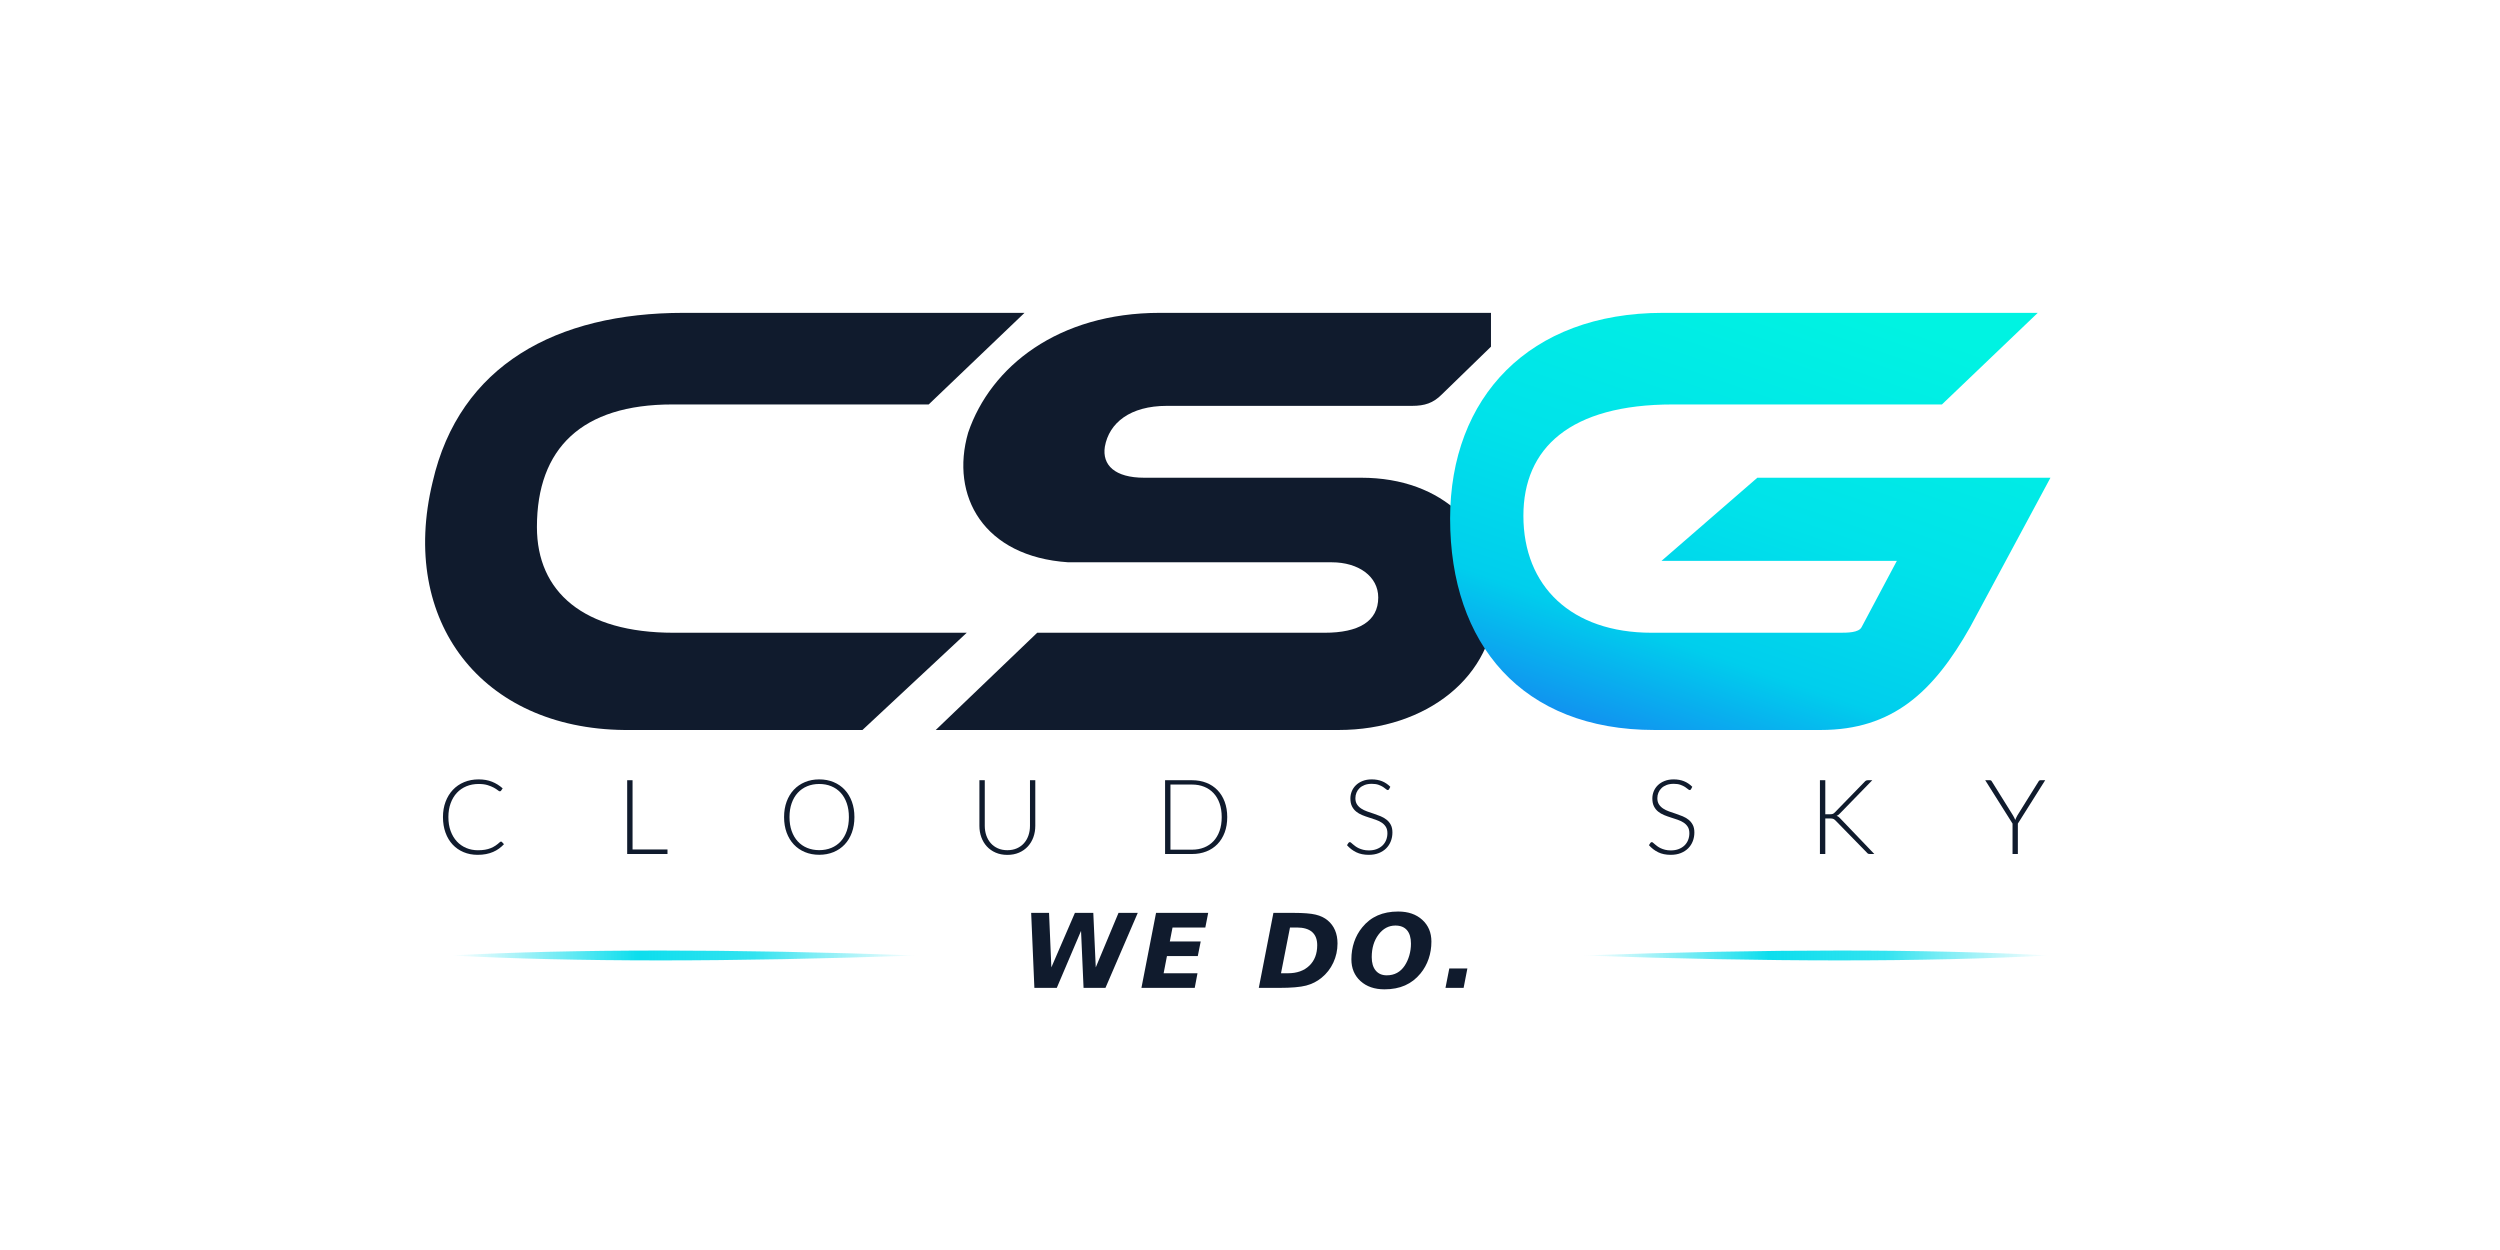
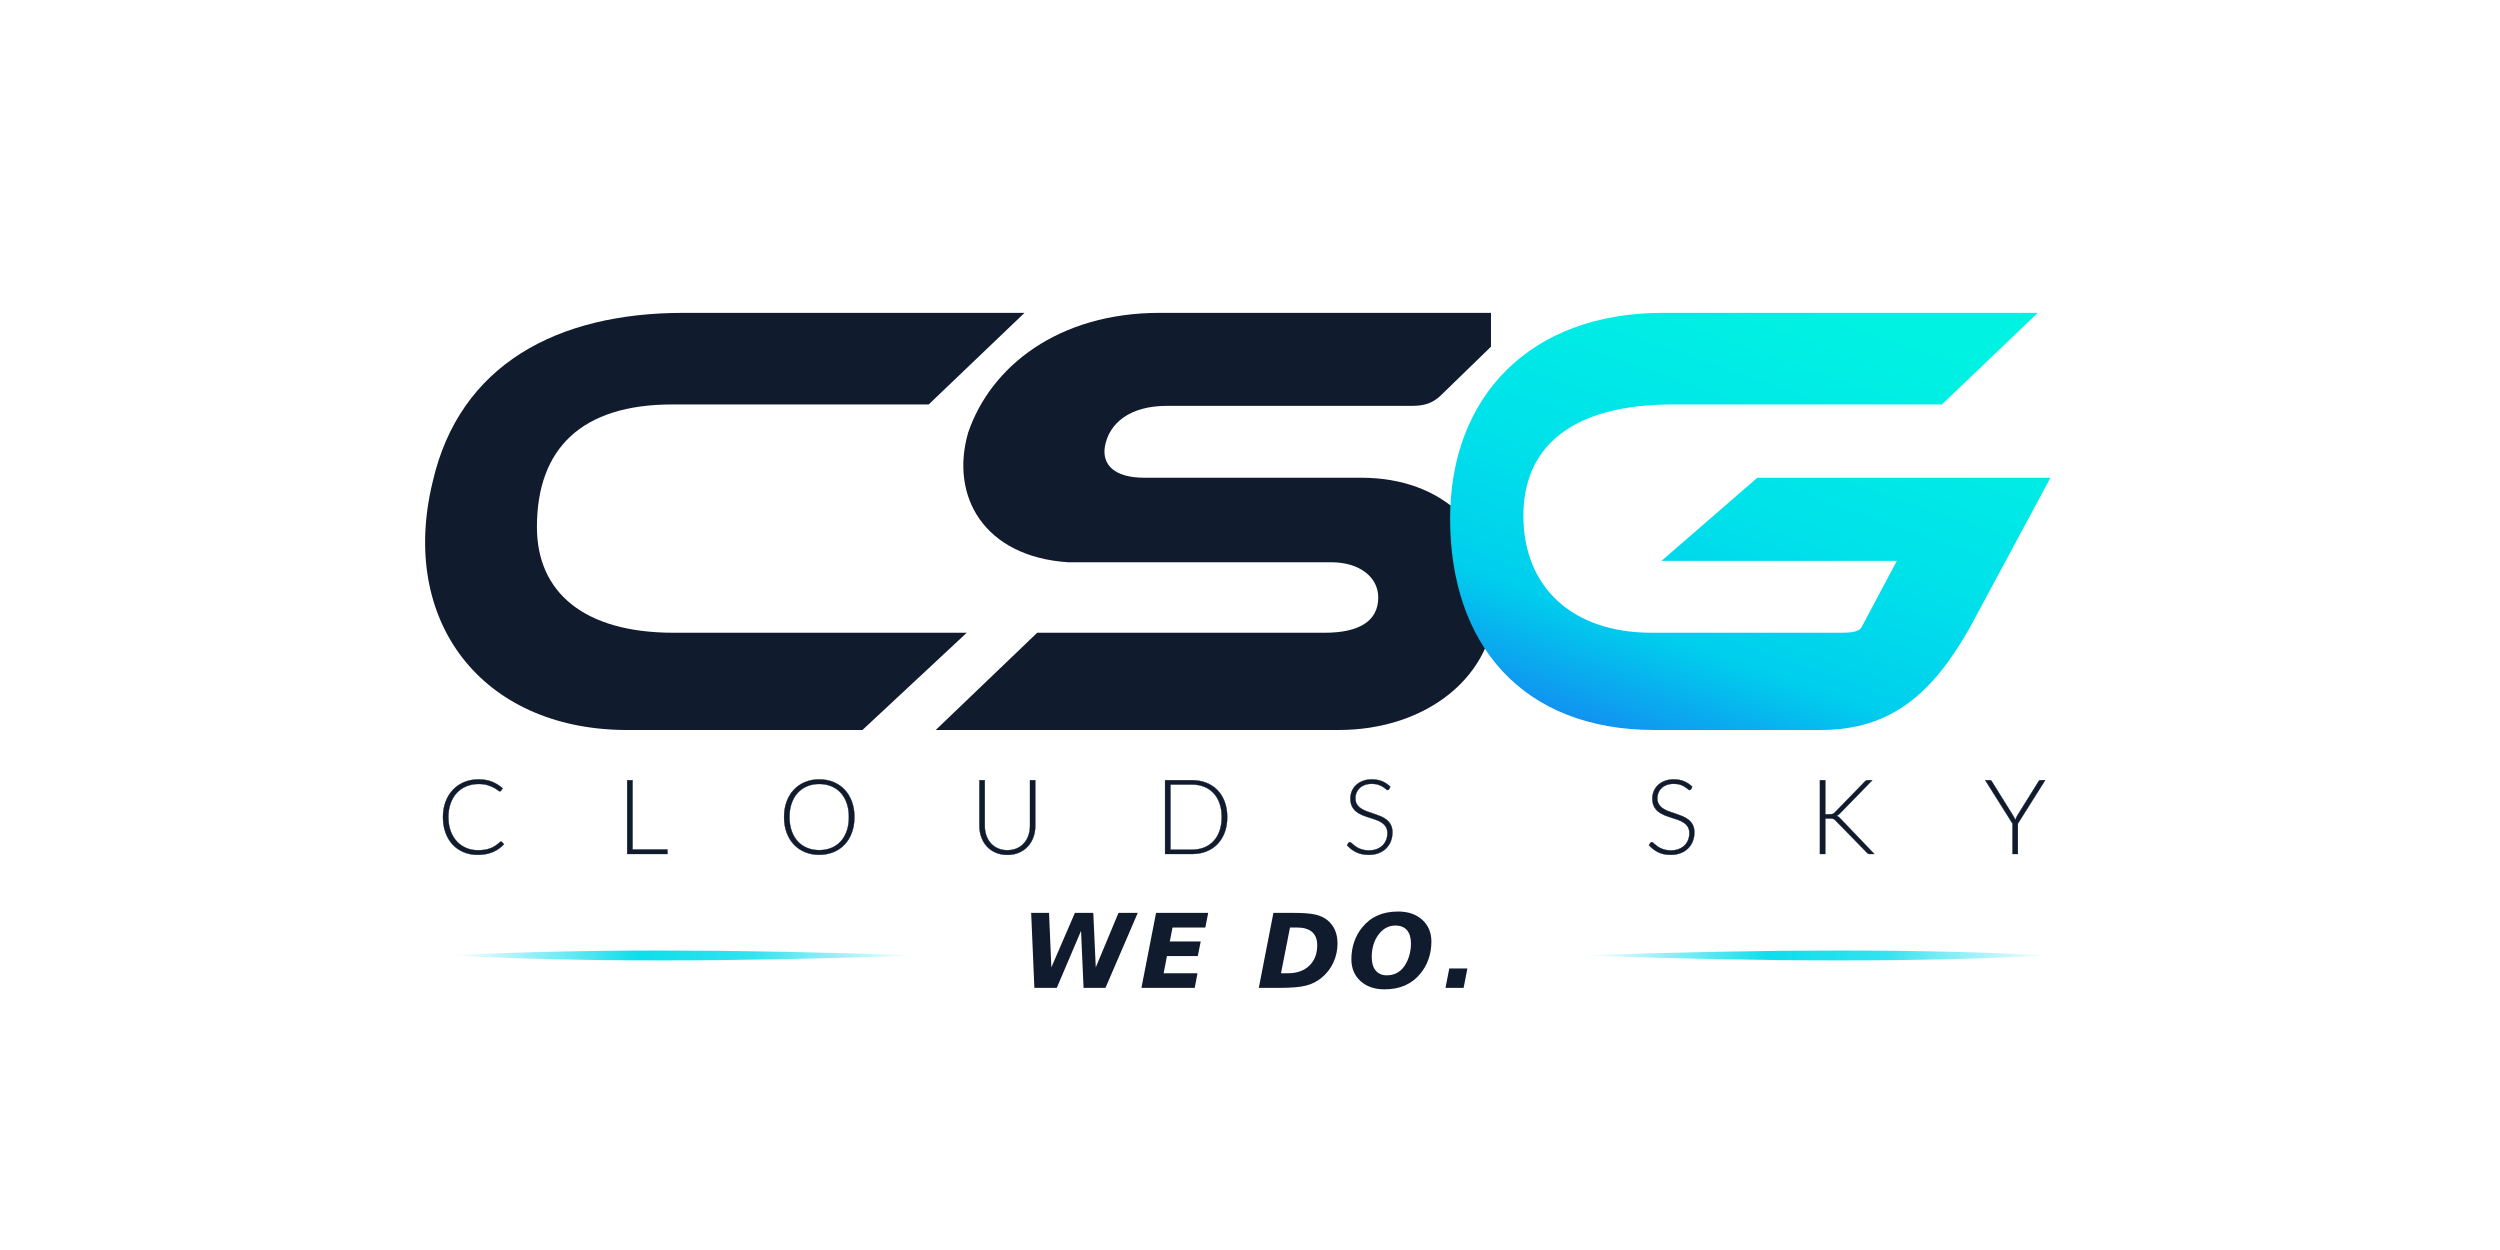
<svg xmlns="http://www.w3.org/2000/svg" viewBox="0 0 1774 887" role="img" aria-labelledby="title description">
  <defs>
    <linearGradient id="gFill" x1="70%" y1="0%" x2="20%" y2="100%">
      <stop offset="0%" stop-color="#00F3E2" />
      <stop offset="46%" stop-color="#00E2EA" />
      <stop offset="76%" stop-color="#00CEED" />
      <stop offset="100%" stop-color="#138BF0" />
    </linearGradient>
    <linearGradient id="softC" x1="0%" y1="0%" x2="100%" y2="100%">
      <stop stop-color="#0B5C88" stop-opacity=".85" />
      <stop offset="60%" stop-color="#62E8F4" stop-opacity=".6" />
      <stop offset="100%" stop-color="#62E8F4" stop-opacity="0" />
    </linearGradient>
    <linearGradient id="softG" x1="0%" y1="0%" x2="100%" y2="100%">
      <stop stop-color="#1678E4" stop-opacity="0" />
      <stop offset="60%" stop-color="#1678E4" stop-opacity=".36" />
      <stop offset="100%" stop-color="#1678E4" stop-opacity="0" />
    </linearGradient>
    <linearGradient id="accent" x1="0" x2="1">
      <stop offset="0%" stop-color="#00DCEC" stop-opacity="0" />
      <stop offset="40%" stop-color="#00DCEC" stop-opacity=".95" />
      <stop offset="65%" stop-color="#00DCEC" stop-opacity=".8" />
      <stop offset="100%" stop-color="#00DCEC" stop-opacity="0" />
    </linearGradient>
  </defs>
  <rect width="1774" height="887" fill="#FFFFFF" />
  <path d="M 727 222 L 485 222 C 395 222 326 259 307 342 C 283 441 342 517 443 518 L 612 518 L 686 449 L 478 449 C 414 449 381 420 381 374 C 381 318 413 287 477 287 L 659 287 Z" fill="#101B2D" />
  <path d="M 1058 222 L 823 222 C 751 222 703 260 687 307 C 674 352 698 395 758 399 L 945 399 C 964 399 978 409 978 424 C 978 441 964 449 940 449 L 736 449 L 664 518 L 950 518 C 1012 518 1061 480 1061 426 C 1061 376 1024 339 966 339 L 812 339 C 791 339 782 330 784 317 C 787 300 802 288 828 288 L 1002 288 C 1011 288 1017 286 1023 280 L 1058 246 Z" fill="#101B2D" />
  <path d="M 1446 222 L 1180 222 C 1085 222 1029 282 1029 368 C 1029 457 1080 518 1174 518 L 1292 518 C 1343 518 1372 491 1398 445 L 1455 339 L 1247 339 L 1179 398 L 1346 398 L 1321 445 C 1319 449 1311 449 1305 449 L 1172 449 C 1115 449 1081 416 1081 366 C 1081 318 1114 287 1187 287 L 1378 287 Z" fill="url(#gFill)" />
-   <g fill="#101B2D">
+   <g fill="#101B2D" stroke="#101B2D" stroke-width="6" stroke-linejoin="round" paint-order="stroke fill">
    <path d="M1230 238Q1240 238 1247 231L1287 188Q1243 141 1191.5 103.5Q1140 66 1078.5 39.5Q1017 13 943.5 -1.5Q870 -16 782 -16Q635 -16 512.5 35.5Q390 87 302.0 181.5Q214 276 165.5 410.0Q117 544 117 708Q117 869 167.0 1002.0Q217 1135 307.0 1230.5Q397 1326 523.0 1378.5Q649 1431 801 1431Q946 1431 1058.0 1386.0Q1170 1341 1262 1259L1231 1214Q1223 1202 1206 1202Q1194 1202 1167.0 1224.0Q1140 1246 1092.0 1272.5Q1044 1299 972.5 1321.0Q901 1343 801 1343Q673 1343 566.5 1299.0Q460 1255 383.5 1173.0Q307 1091 264.0 973.0Q221 855 221 708Q221 558 264.5 440.0Q308 322 384.0 240.5Q460 159 563.5 115.5Q667 72 787 72Q863 72 922.5 82.0Q982 92 1032.0 112.0Q1082 132 1125.0 161.0Q1168 190 1210 229Q1215 233 1220.0 235.5Q1225 238 1230 238Z" transform="translate(310.000 606.000) scale(0.037 -0.037)" />
    <path d="M982 87V0H209V1415H312V87Z" transform="translate(437.316 606.000) scale(0.037 -0.037)" />
    <path d="M1466 708Q1466 544 1417.0 410.5Q1368 277 1279.0 182.5Q1190 88 1065.5 36.5Q941 -15 791 -15Q641 -15 517.0 36.5Q393 88 304.0 182.5Q215 277 166.0 410.5Q117 544 117 708Q117 871 166.0 1004.5Q215 1138 304.0 1232.5Q393 1327 517.0 1379.0Q641 1431 791 1431Q941 1431 1065.5 1379.5Q1190 1328 1279.0 1233.0Q1368 1138 1417.0 1004.5Q1466 871 1466 708ZM1360 708Q1360 856 1319.0 974.0Q1278 1092 1203.0 1174.0Q1128 1256 1023.0 1299.5Q918 1343 791 1343Q665 1343 560.0 1299.5Q455 1256 379.5 1174.0Q304 1092 262.5 974.0Q221 856 221 708Q221 559 262.5 441.5Q304 324 379.5 242.0Q455 160 560.0 117.0Q665 74 791 74Q918 74 1023.0 117.0Q1128 160 1203.0 242.0Q1278 324 1319.0 441.5Q1360 559 1360 708Z" transform="translate(552.053 606.000) scale(0.037 -0.037)" />
    <path d="M727 73Q829 73 909.5 108.5Q990 144 1046.0 207.0Q1102 270 1131.5 355.5Q1161 441 1161 540V1415H1263V540Q1263 423 1226.0 321.5Q1189 220 1119.5 144.5Q1050 69 950.5 26.0Q851 -17 727 -17Q603 -17 503.5 26.0Q404 69 334.5 144.5Q265 220 228.0 321.5Q191 423 191 540V1415H294V541Q294 442 323.5 356.5Q353 271 408.5 208.0Q464 145 544.5 109.0Q625 73 727 73Z" transform="translate(687.916 606.000) scale(0.037 -0.037)" />
    <path d="M1401 708Q1401 544 1352.0 413.0Q1303 282 1214.0 190.0Q1125 98 1000.5 49.0Q876 0 726 0H209V1415H726Q876 1415 1000.5 1366.0Q1125 1317 1214.0 1225.0Q1303 1133 1352.0 1002.0Q1401 871 1401 708ZM1295 708Q1295 856 1254.0 972.0Q1213 1088 1138.0 1168.0Q1063 1248 958.0 1290.0Q853 1332 726 1332H312V83H726Q853 83 958.0 125.0Q1063 167 1138.0 247.0Q1213 327 1254.0 443.0Q1295 559 1295 708Z" transform="translate(819.007 606.000) scale(0.037 -0.037)" />
    <path d="M896 1243Q887 1226 870 1226Q857 1226 836.5 1244.5Q816 1263 781.0 1285.5Q746 1308 693.5 1327.0Q641 1346 564 1346Q487 1346 428.5 1324.0Q370 1302 330.5 1264.0Q291 1226 270.5 1176.0Q250 1126 250 1071Q250 999 280.5 952.0Q311 905 361.0 872.0Q411 839 474.5 816.5Q538 794 605.0 772.0Q672 750 735.5 723.5Q799 697 849.0 657.0Q899 617 929.5 558.5Q960 500 960 413Q960 324 929.5 245.5Q899 167 841.0 109.0Q783 51 699.0 17.5Q615 -16 507 -16Q367 -16 266.0 33.5Q165 83 89 169L117 213Q129 228 145 228Q154 228 168.0 216.0Q182 204 202.0 186.5Q222 169 250.0 148.5Q278 128 315.0 110.5Q352 93 400.0 81.0Q448 69 509 69Q593 69 659.0 94.5Q725 120 770.5 164.0Q816 208 840.0 268.5Q864 329 864 398Q864 473 833.5 521.5Q803 570 753.0 602.5Q703 635 639.5 657.0Q576 679 509.0 700.0Q442 721 378.5 747.0Q315 773 265.0 813.5Q215 854 184.5 914.5Q154 975 154 1066Q154 1137 181.0 1203.0Q208 1269 260.0 1319.5Q312 1370 388.5 1400.5Q465 1431 563 1431Q673 1431 760.5 1396.0Q848 1361 920 1289Z" transform="translate(952.539 606.000) scale(0.037 -0.037)" />
    <path d="M896 1243Q887 1226 870 1226Q857 1226 836.5 1244.5Q816 1263 781.0 1285.5Q746 1308 693.5 1327.0Q641 1346 564 1346Q487 1346 428.5 1324.0Q370 1302 330.5 1264.0Q291 1226 270.5 1176.0Q250 1126 250 1071Q250 999 280.5 952.0Q311 905 361.0 872.0Q411 839 474.5 816.5Q538 794 605.0 772.0Q672 750 735.5 723.5Q799 697 849.0 657.0Q899 617 929.5 558.5Q960 500 960 413Q960 324 929.5 245.5Q899 167 841.0 109.0Q783 51 699.0 17.5Q615 -16 507 -16Q367 -16 266.0 33.5Q165 83 89 169L117 213Q129 228 145 228Q154 228 168.0 216.0Q182 204 202.0 186.5Q222 169 250.0 148.5Q278 128 315.0 110.5Q352 93 400.0 81.0Q448 69 509 69Q593 69 659.0 94.5Q725 120 770.5 164.0Q816 208 840.0 268.5Q864 329 864 398Q864 473 833.5 521.5Q803 570 753.0 602.5Q703 635 639.5 657.0Q576 679 509.0 700.0Q442 721 378.5 747.0Q315 773 265.0 813.5Q215 854 184.5 914.5Q154 975 154 1066Q154 1137 181.0 1203.0Q208 1269 260.0 1319.5Q312 1370 388.5 1400.5Q465 1431 563 1431Q673 1431 760.5 1396.0Q848 1361 920 1289Z" transform="translate(1166.805 606.000) scale(0.037 -0.037)" />
    <path d="M312 762H396Q415 762 429.0 763.5Q443 765 454.5 769.0Q466 773 475.5 780.5Q485 788 496 799L1067 1386Q1082 1403 1096.5 1409.0Q1111 1415 1131 1415H1213L595 780Q576 760 561.5 749.0Q547 738 529 731Q550 725 567.0 712.5Q584 700 601 680L1252 0H1169Q1143 0 1131.5 6.5Q1120 13 1109 27L511 639Q500 650 490.5 658.0Q481 666 469.5 671.5Q458 677 442.5 679.5Q427 682 403 682H312V0H209V1415H312Z" transform="translate(1283.688 606.000) scale(0.037 -0.037)" />
    <path d="M646 583V0H544V583L20 1415H110Q124 1415 133.0 1408.5Q142 1402 148 1390L553 740Q566 717 577.0 695.5Q588 674 596 653Q604 674 614.0 695.5Q624 717 637 740L1042 1390Q1047 1401 1056.5 1408.0Q1066 1415 1080 1415H1170Z" transform="translate(1407.970 606.000) scale(0.037 -0.037)" />
  </g>
  <path d="M 320 678 Q 452 671 651 678 Q 452 685 320 678 Z" fill="url(#accent)" />
  <path d="M 1123 678 Q 1322 671 1454 678 Q 1322 685 1123 678 Z" fill="url(#accent)" />
  <g fill="#101B2D">
    <path d="M219 1493H575L621 408L1090 1493H1456L1505 408L1958 1493H2341L1698 0H1262L1212 1135L729 0H283Z" transform="translate(723.907 701.000) scale(0.035645 -0.035645)" />
    <path d="M334 1493H1372L1315 1202H662L608 924H1223L1165 633H551L485 291H1159L1104 0H43Z" transform="translate(808.428 701.000) scale(0.035645 -0.035645)" />
    <path d="M664 1202 485 291H623Q892 291 1049.0 442.0Q1206 593 1206 850Q1206 1024 1103.5 1113.0Q1001 1202 799 1202ZM334 1493H739Q1029 1493 1174.0 1458.5Q1319 1424 1415 1343Q1512 1262 1561.0 1146.5Q1610 1031 1610 885Q1610 682 1526.5 502.5Q1443 323 1292 201Q1160 92 985.5 46.0Q811 0 449 0H43Z" transform="translate(891.709 701.000) scale(0.035645 -0.035645)" />
    <path d="M1260 881Q1260 1057 1180.5 1149.0Q1101 1241 950 1241Q750 1241 614.5 1061.5Q479 882 479 612Q479 440 558.0 345.0Q637 250 778 250Q893 250 982.5 298.5Q1072 347 1135 442Q1195 533 1227.5 647.0Q1260 761 1260 881ZM1006 1520Q1304 1520 1485.5 1354.5Q1667 1189 1667 922Q1667 740 1611.5 578.0Q1556 416 1450 287Q1320 128 1142.5 49.5Q965 -29 733 -29Q436 -29 255.0 136.0Q74 301 74 569Q74 752 129.0 914.0Q184 1076 291 1206Q419 1364 596.5 1442.0Q774 1520 1006 1520Z" transform="translate(956.305 701.000) scale(0.035645 -0.035645)" />
    <path d="M170 387H530L455 0H94Z" transform="translate(1022.362 701.000) scale(0.035645 -0.035645)" />
  </g>
</svg>
